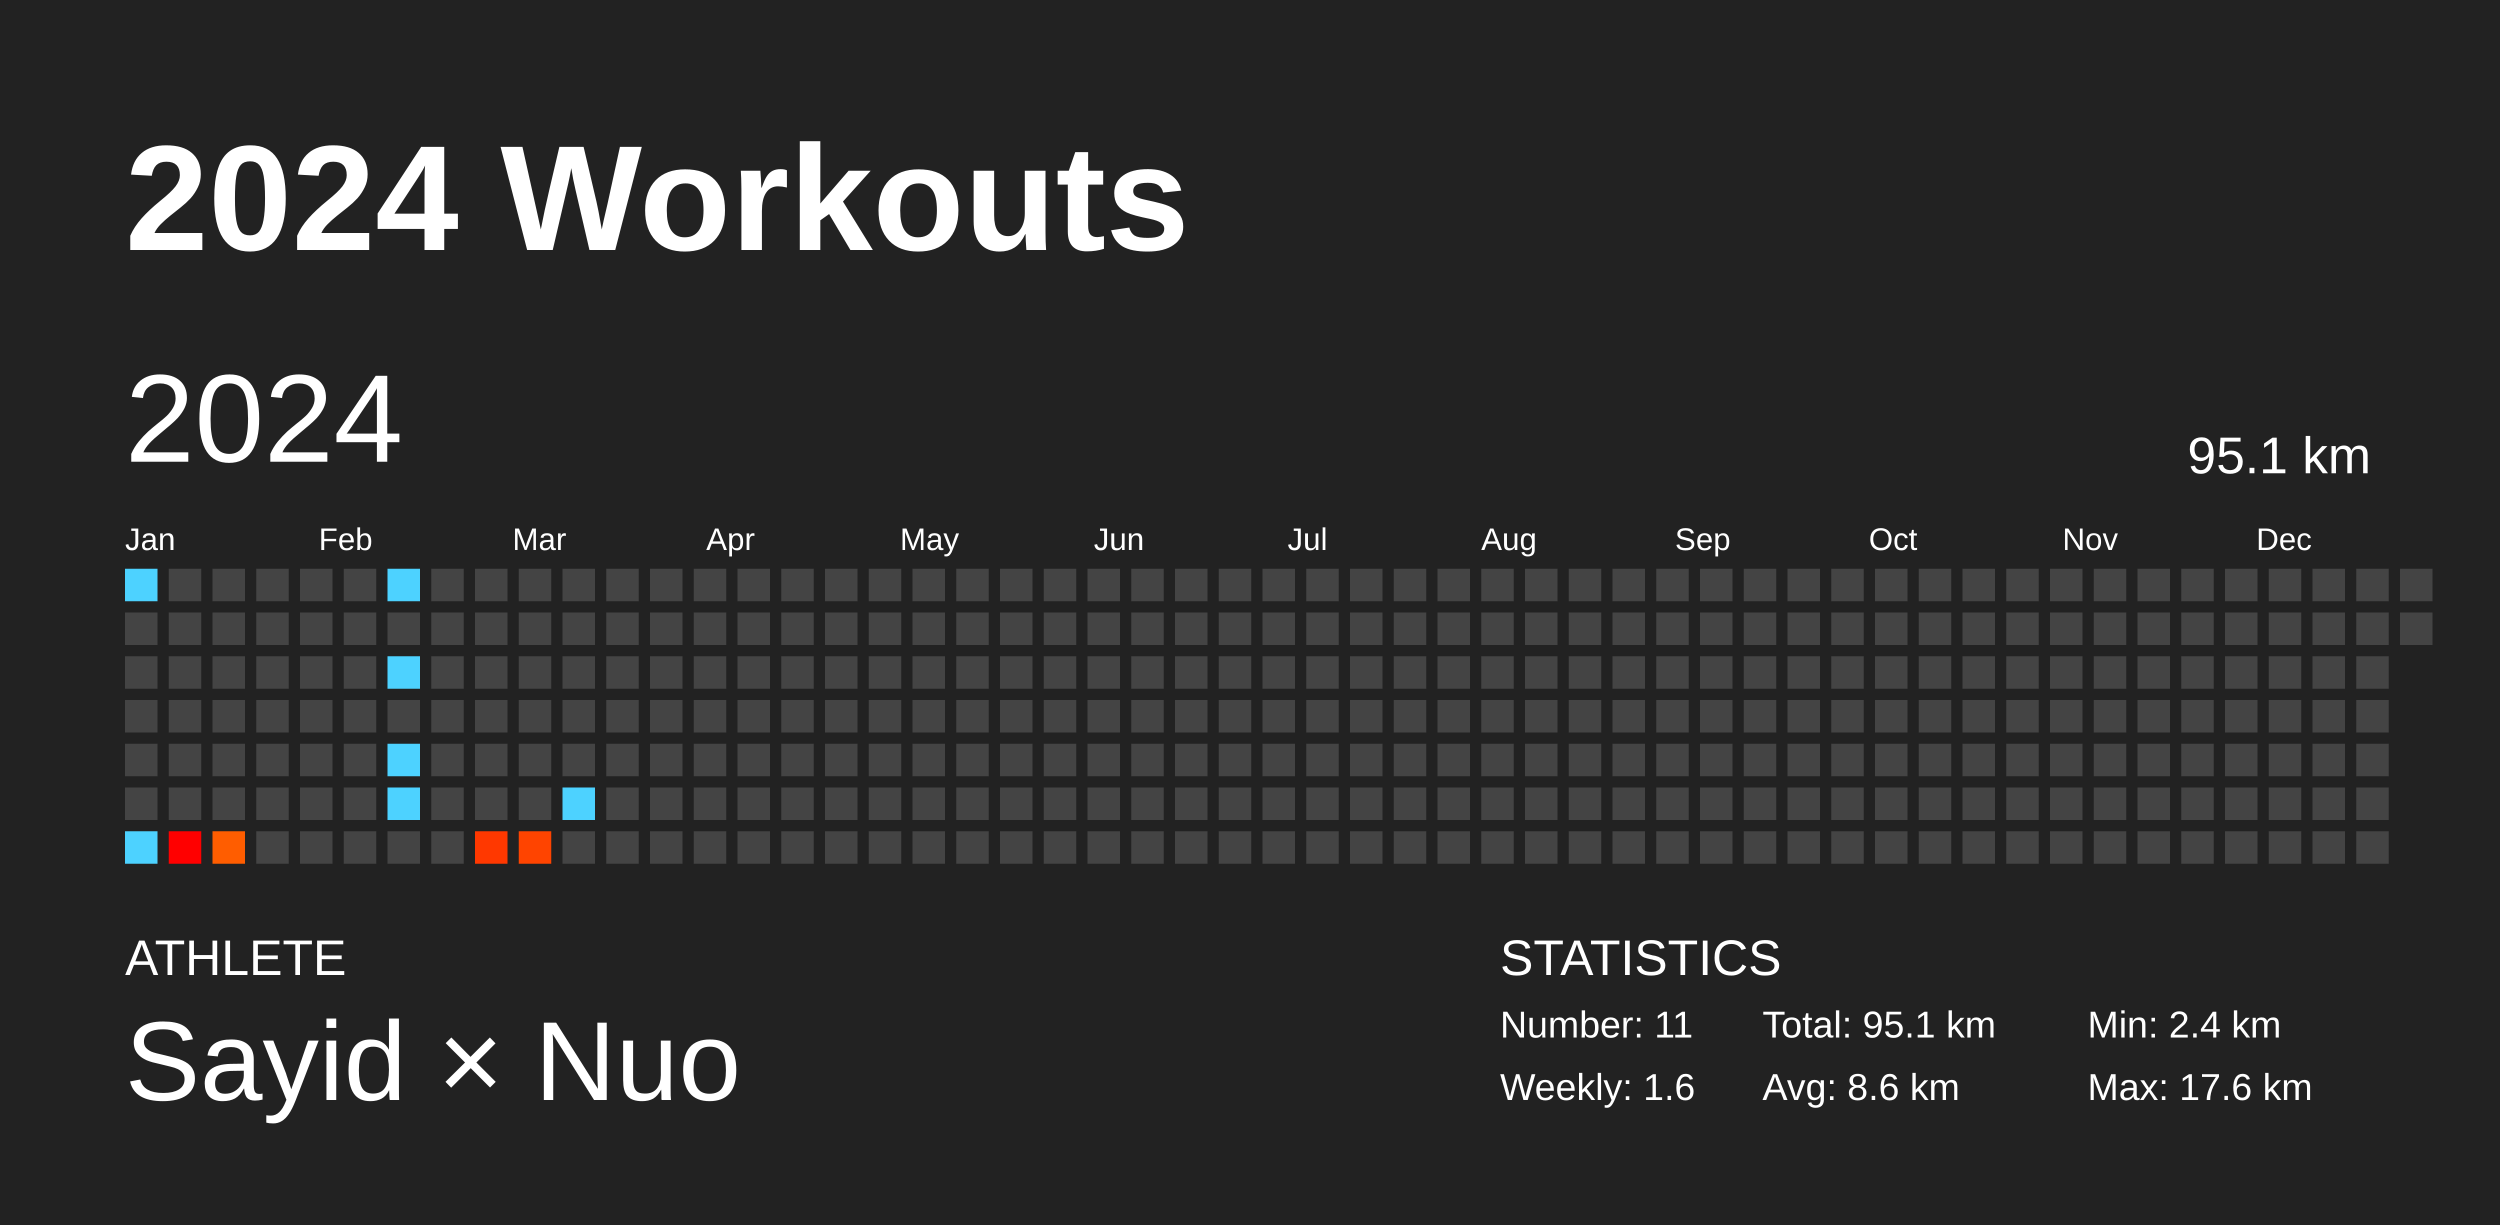
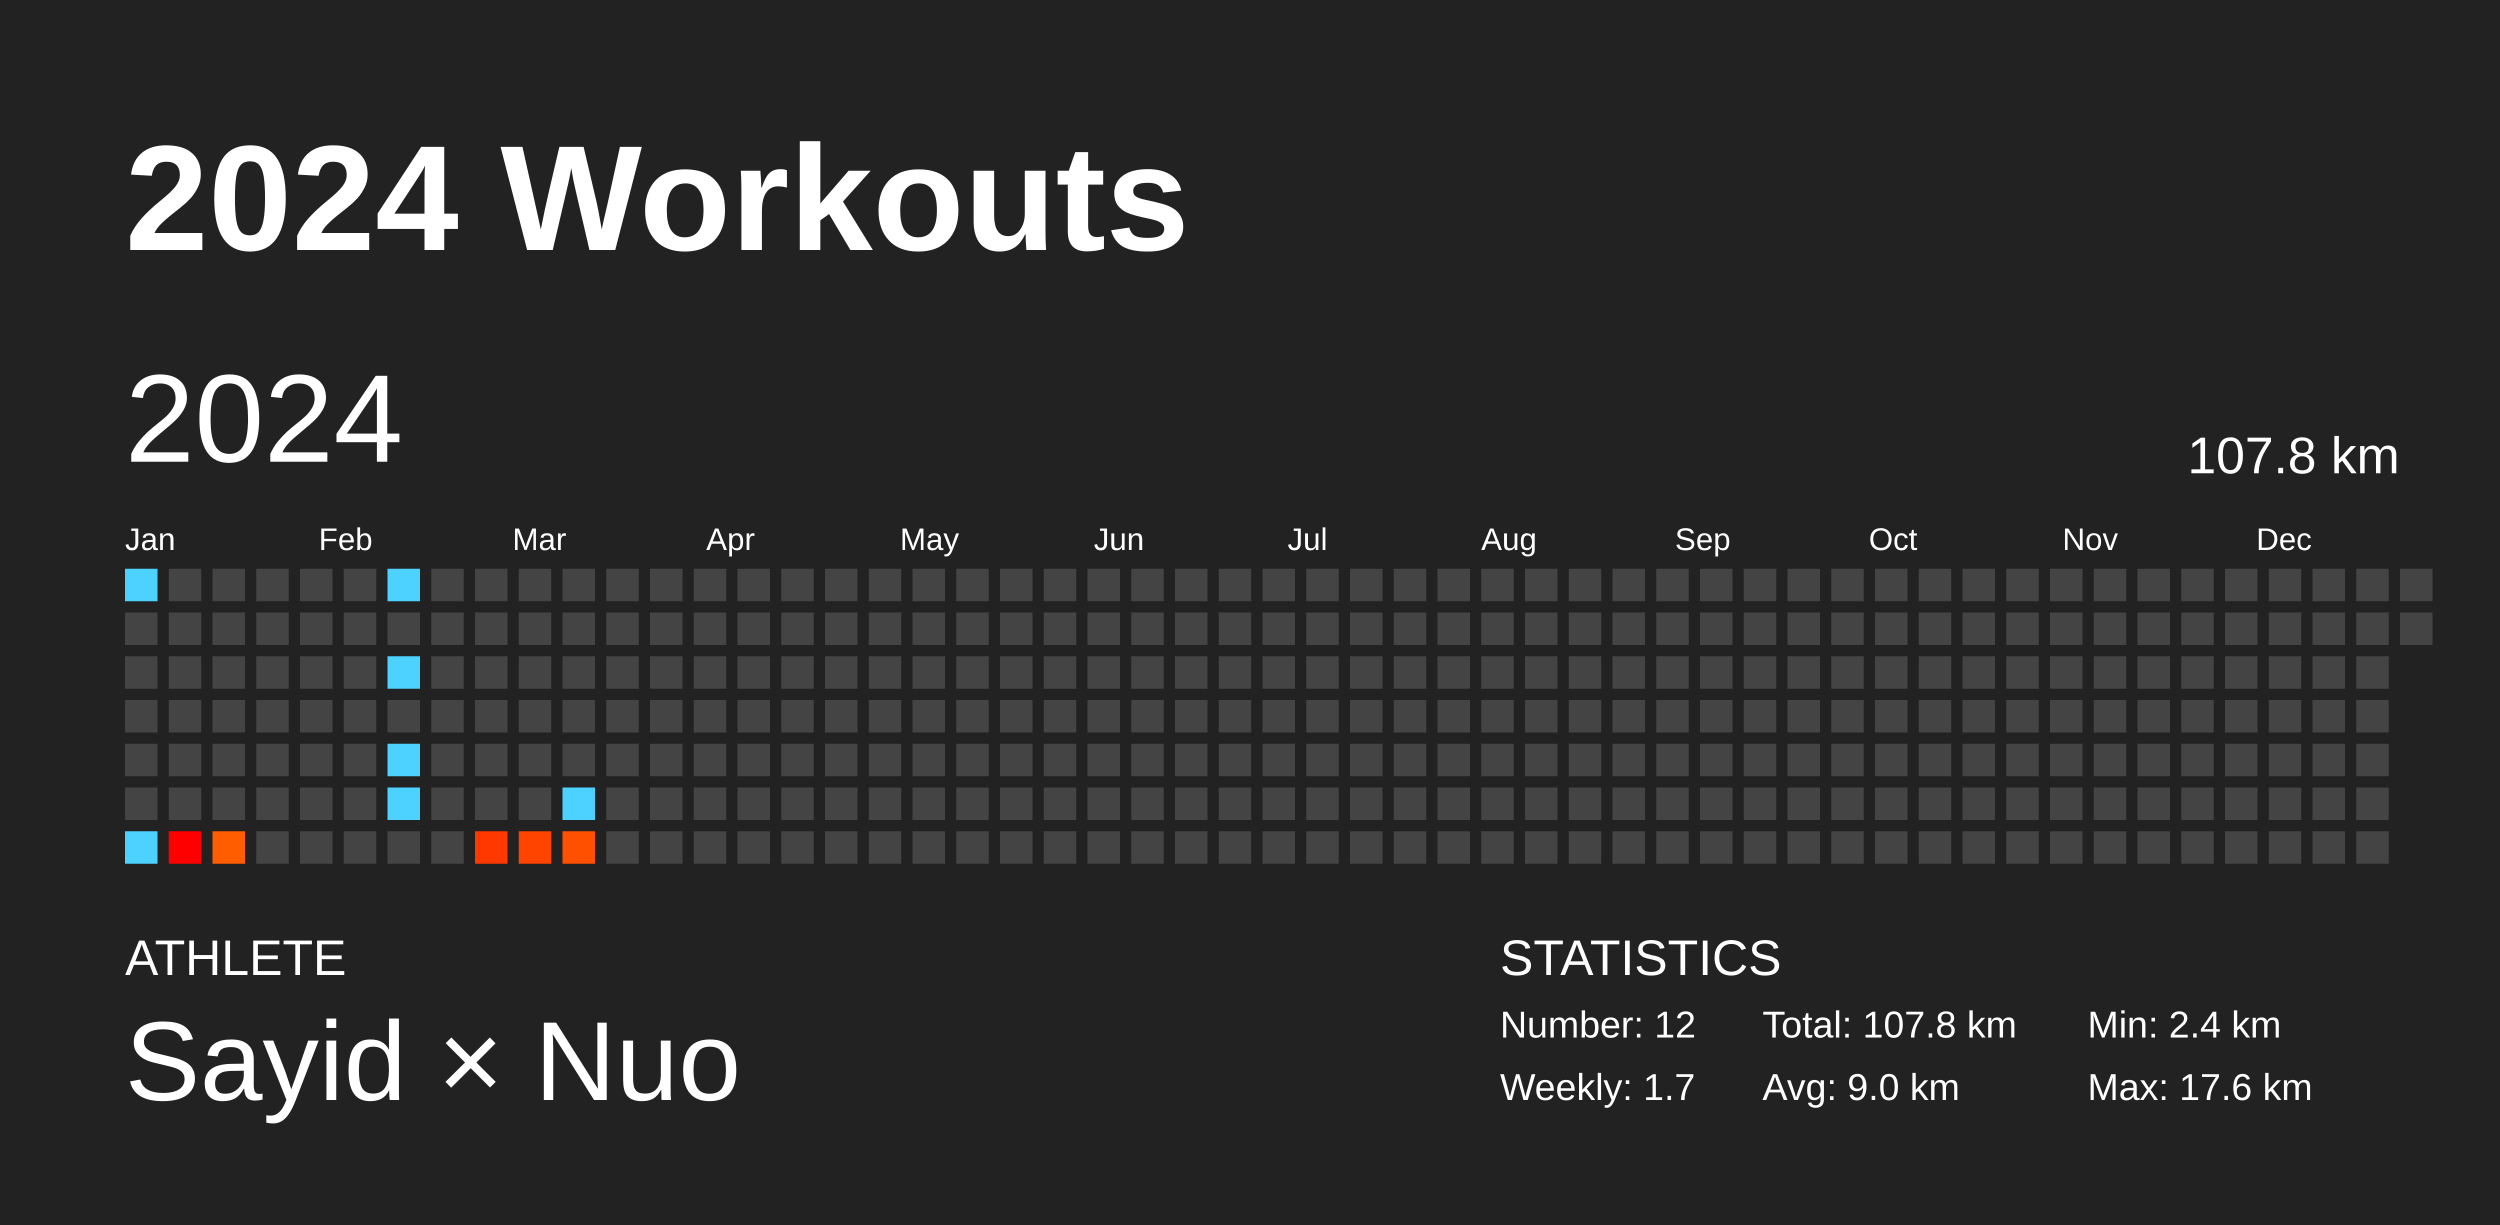
<svg xmlns="http://www.w3.org/2000/svg" baseProfile="full" height="98mm" version="1.1" viewBox="0,0,200,98" width="200mm">
  <defs />
  <rect fill="#222222" height="98" width="200" x="0" y="0" />
  <text fill="#FFFFFF" style="font-size:12px; font-family:Arial; font-weight:bold;" x="10" y="20">2024 Workouts</text>
  <text fill="#FFFFFF" style="font-size:4px; font-family:Arial" x="10" y="78">ATHLETE</text>
  <text fill="#FFFFFF" style="font-size:9px; font-family:Arial" x="10" y="88">Sayid × Nuo</text>
  <text fill="#FFFFFF" style="font-size:4px; font-family:Arial" x="120" y="78">STATISTICS</text>
-   <text fill="#FFFFFF" style="font-size:3px; font-family:Arial" x="120" y="83">Number: 11</text>
-   <text fill="#FFFFFF" style="font-size:3px; font-family:Arial" x="120" y="88">Weekly: 1.6</text>
-   <text fill="#FFFFFF" style="font-size:3px; font-family:Arial" x="141" y="83">Total: 95.1 km</text>
-   <text fill="#FFFFFF" style="font-size:3px; font-family:Arial" x="141" y="88">Avg: 8.6 km</text>
+   <text fill="#FFFFFF" style="font-size:3px; font-family:Arial" x="120" y="83">Number: 12</text>
+   <text fill="#FFFFFF" style="font-size:3px; font-family:Arial" x="120" y="88">Weekly: 1.7</text>
+   <text fill="#FFFFFF" style="font-size:3px; font-family:Arial" x="141" y="83">Total: 107.8 km</text>
+   <text fill="#FFFFFF" style="font-size:3px; font-family:Arial" x="141" y="88">Avg: 9.0 km</text>
  <text fill="#FFFFFF" style="font-size:3px; font-family:Arial" x="167" y="83">Min: 2.4 km</text>
  <text fill="#FFFFFF" style="font-size:3px; font-family:Arial" x="167" y="88">Max: 17.6 km</text>
  <text dominant-baseline="hanging" fill="#FFFFFF" style="font-size:10.0px; font-family:Arial;" x="10" y="30">2024</text>
-   <text dominant-baseline="hanging" fill="#FFFFFF" style="font-size:4.125px; font-family:Arial;" x="175" y="35">95.1 km</text>
+   <text dominant-baseline="hanging" fill="#FFFFFF" style="font-size:4.125px; font-family:Arial;" x="175" y="35">107.8 km</text>
  <text fill="#FFFFFF" style="font-size:2.5px; font-family:Arial" x="10.0" y="44">Jan</text>
  <text fill="#FFFFFF" style="font-size:2.5px; font-family:Arial" x="25.5" y="44">Feb</text>
  <text fill="#FFFFFF" style="font-size:2.5px; font-family:Arial" x="41.0" y="44">Mar</text>
  <text fill="#FFFFFF" style="font-size:2.5px; font-family:Arial" x="56.5" y="44">Apr</text>
  <text fill="#FFFFFF" style="font-size:2.5px; font-family:Arial" x="72.0" y="44">May</text>
  <text fill="#FFFFFF" style="font-size:2.5px; font-family:Arial" x="87.5" y="44">Jun</text>
  <text fill="#FFFFFF" style="font-size:2.5px; font-family:Arial" x="103.0" y="44">Jul</text>
  <text fill="#FFFFFF" style="font-size:2.5px; font-family:Arial" x="118.5" y="44">Aug</text>
  <text fill="#FFFFFF" style="font-size:2.5px; font-family:Arial" x="134.0" y="44">Sep</text>
  <text fill="#FFFFFF" style="font-size:2.5px; font-family:Arial" x="149.5" y="44">Oct</text>
  <text fill="#FFFFFF" style="font-size:2.5px; font-family:Arial" x="165.0" y="44">Nov</text>
  <text fill="#FFFFFF" style="font-size:2.5px; font-family:Arial" x="180.5" y="44">Dec</text>
  <rect fill="#4dd2ff" height="2.6" width="2.6" x="10.0" y="45.5" />
  <rect fill="#444444" height="2.6" width="2.6" x="10.0" y="49.0" />
  <rect fill="#444444" height="2.6" width="2.6" x="10.0" y="52.5" />
  <rect fill="#444444" height="2.6" width="2.6" x="10.0" y="56.0" />
  <rect fill="#444444" height="2.6" width="2.6" x="10.0" y="59.5" />
  <rect fill="#444444" height="2.6" width="2.6" x="10.0" y="63.0" />
  <rect fill="#4dd2ff" height="2.6" width="2.6" x="10.0" y="66.5" />
  <rect fill="#444444" height="2.6" width="2.6" x="13.5" y="45.5" />
  <rect fill="#444444" height="2.6" width="2.6" x="13.5" y="49.0" />
  <rect fill="#444444" height="2.6" width="2.6" x="13.5" y="52.5" />
  <rect fill="#444444" height="2.6" width="2.6" x="13.5" y="56.0" />
  <rect fill="#444444" height="2.6" width="2.6" x="13.5" y="59.5" />
  <rect fill="#444444" height="2.6" width="2.6" x="13.5" y="63.0" />
  <rect fill="#ff0000" height="2.6" width="2.6" x="13.5" y="66.5" />
  <rect fill="#444444" height="2.6" width="2.6" x="17.0" y="45.5" />
  <rect fill="#444444" height="2.6" width="2.6" x="17.0" y="49.0" />
  <rect fill="#444444" height="2.6" width="2.6" x="17.0" y="52.5" />
  <rect fill="#444444" height="2.6" width="2.6" x="17.0" y="56.0" />
  <rect fill="#444444" height="2.6" width="2.6" x="17.0" y="59.5" />
  <rect fill="#444444" height="2.6" width="2.6" x="17.0" y="63.0" />
  <rect fill="#ff5d00" height="2.6" width="2.6" x="17.0" y="66.5" />
  <rect fill="#444444" height="2.6" width="2.6" x="20.5" y="45.5" />
  <rect fill="#444444" height="2.6" width="2.6" x="20.5" y="49.0" />
  <rect fill="#444444" height="2.6" width="2.6" x="20.5" y="52.5" />
  <rect fill="#444444" height="2.6" width="2.6" x="20.5" y="56.0" />
  <rect fill="#444444" height="2.6" width="2.6" x="20.5" y="59.5" />
  <rect fill="#444444" height="2.6" width="2.6" x="20.5" y="63.0" />
  <rect fill="#444444" height="2.6" width="2.6" x="20.5" y="66.5" />
  <rect fill="#444444" height="2.6" width="2.6" x="24.0" y="45.5" />
  <rect fill="#444444" height="2.6" width="2.6" x="24.0" y="49.0" />
  <rect fill="#444444" height="2.6" width="2.6" x="24.0" y="52.5" />
  <rect fill="#444444" height="2.6" width="2.6" x="24.0" y="56.0" />
  <rect fill="#444444" height="2.6" width="2.6" x="24.0" y="59.5" />
  <rect fill="#444444" height="2.6" width="2.6" x="24.0" y="63.0" />
  <rect fill="#444444" height="2.6" width="2.6" x="24.0" y="66.5" />
  <rect fill="#444444" height="2.6" width="2.6" x="27.5" y="45.5" />
  <rect fill="#444444" height="2.6" width="2.6" x="27.5" y="49.0" />
  <rect fill="#444444" height="2.6" width="2.6" x="27.5" y="52.5" />
  <rect fill="#444444" height="2.6" width="2.6" x="27.5" y="56.0" />
  <rect fill="#444444" height="2.6" width="2.6" x="27.5" y="59.5" />
  <rect fill="#444444" height="2.6" width="2.6" x="27.5" y="63.0" />
  <rect fill="#444444" height="2.6" width="2.6" x="27.5" y="66.5" />
  <rect fill="#4dd2ff" height="2.6" width="2.6" x="31.0" y="45.5" />
  <rect fill="#444444" height="2.6" width="2.6" x="31.0" y="49.0" />
  <rect fill="#4dd2ff" height="2.6" width="2.6" x="31.0" y="52.5" />
  <rect fill="#444444" height="2.6" width="2.6" x="31.0" y="56.0" />
  <rect fill="#4dd2ff" height="2.6" width="2.6" x="31.0" y="59.5" />
  <rect fill="#4dd2ff" height="2.6" width="2.6" x="31.0" y="63.0" />
  <rect fill="#444444" height="2.6" width="2.6" x="31.0" y="66.5" />
  <rect fill="#444444" height="2.6" width="2.6" x="34.5" y="45.5" />
  <rect fill="#444444" height="2.6" width="2.6" x="34.5" y="49.0" />
  <rect fill="#444444" height="2.6" width="2.6" x="34.5" y="52.5" />
  <rect fill="#444444" height="2.6" width="2.6" x="34.5" y="56.0" />
  <rect fill="#444444" height="2.6" width="2.6" x="34.5" y="59.5" />
  <rect fill="#444444" height="2.6" width="2.6" x="34.5" y="63.0" />
  <rect fill="#444444" height="2.6" width="2.6" x="34.5" y="66.5" />
  <rect fill="#444444" height="2.6" width="2.6" x="38.0" y="45.5" />
  <rect fill="#444444" height="2.6" width="2.6" x="38.0" y="49.0" />
  <rect fill="#444444" height="2.6" width="2.6" x="38.0" y="52.5" />
  <rect fill="#444444" height="2.6" width="2.6" x="38.0" y="56.0" />
  <rect fill="#444444" height="2.6" width="2.6" x="38.0" y="59.5" />
  <rect fill="#444444" height="2.6" width="2.6" x="38.0" y="63.0" />
  <rect fill="#ff3800" height="2.6" width="2.6" x="38.0" y="66.5" />
  <rect fill="#444444" height="2.6" width="2.6" x="41.5" y="45.5" />
  <rect fill="#444444" height="2.6" width="2.6" x="41.5" y="49.0" />
  <rect fill="#444444" height="2.6" width="2.6" x="41.5" y="52.5" />
  <rect fill="#444444" height="2.6" width="2.6" x="41.5" y="56.0" />
  <rect fill="#444444" height="2.6" width="2.6" x="41.5" y="59.5" />
  <rect fill="#444444" height="2.6" width="2.6" x="41.5" y="63.0" />
  <rect fill="#ff4400" height="2.6" width="2.6" x="41.5" y="66.5" />
  <rect fill="#444444" height="2.6" width="2.6" x="45.0" y="45.5" />
  <rect fill="#444444" height="2.6" width="2.6" x="45.0" y="49.0" />
  <rect fill="#444444" height="2.6" width="2.6" x="45.0" y="52.5" />
  <rect fill="#444444" height="2.6" width="2.6" x="45.0" y="56.0" />
  <rect fill="#444444" height="2.6" width="2.6" x="45.0" y="59.5" />
  <rect fill="#4dd2ff" height="2.6" width="2.6" x="45.0" y="63.0" />
-   <rect fill="#444444" height="2.6" width="2.6" x="45.0" y="66.5" />
+   <rect fill="#ff5000" height="2.6" width="2.6" x="45.0" y="66.5" />
  <rect fill="#444444" height="2.6" width="2.6" x="48.5" y="45.5" />
  <rect fill="#444444" height="2.6" width="2.6" x="48.5" y="49.0" />
  <rect fill="#444444" height="2.6" width="2.6" x="48.5" y="52.5" />
  <rect fill="#444444" height="2.6" width="2.6" x="48.5" y="56.0" />
  <rect fill="#444444" height="2.6" width="2.6" x="48.5" y="59.5" />
  <rect fill="#444444" height="2.6" width="2.6" x="48.5" y="63.0" />
  <rect fill="#444444" height="2.6" width="2.6" x="48.5" y="66.5" />
  <rect fill="#444444" height="2.6" width="2.6" x="52.0" y="45.5" />
  <rect fill="#444444" height="2.6" width="2.6" x="52.0" y="49.0" />
  <rect fill="#444444" height="2.6" width="2.6" x="52.0" y="52.5" />
  <rect fill="#444444" height="2.6" width="2.6" x="52.0" y="56.0" />
  <rect fill="#444444" height="2.6" width="2.6" x="52.0" y="59.5" />
  <rect fill="#444444" height="2.6" width="2.6" x="52.0" y="63.0" />
  <rect fill="#444444" height="2.6" width="2.6" x="52.0" y="66.5" />
  <rect fill="#444444" height="2.6" width="2.6" x="55.5" y="45.5" />
  <rect fill="#444444" height="2.6" width="2.6" x="55.5" y="49.0" />
  <rect fill="#444444" height="2.6" width="2.6" x="55.5" y="52.5" />
  <rect fill="#444444" height="2.6" width="2.6" x="55.5" y="56.0" />
  <rect fill="#444444" height="2.6" width="2.6" x="55.5" y="59.5" />
  <rect fill="#444444" height="2.6" width="2.6" x="55.5" y="63.0" />
  <rect fill="#444444" height="2.6" width="2.6" x="55.5" y="66.5" />
  <rect fill="#444444" height="2.6" width="2.6" x="59.0" y="45.5" />
  <rect fill="#444444" height="2.6" width="2.6" x="59.0" y="49.0" />
  <rect fill="#444444" height="2.6" width="2.6" x="59.0" y="52.5" />
  <rect fill="#444444" height="2.6" width="2.6" x="59.0" y="56.0" />
  <rect fill="#444444" height="2.6" width="2.6" x="59.0" y="59.5" />
  <rect fill="#444444" height="2.6" width="2.6" x="59.0" y="63.0" />
  <rect fill="#444444" height="2.6" width="2.6" x="59.0" y="66.5" />
  <rect fill="#444444" height="2.6" width="2.6" x="62.5" y="45.5" />
  <rect fill="#444444" height="2.6" width="2.6" x="62.5" y="49.0" />
  <rect fill="#444444" height="2.6" width="2.6" x="62.5" y="52.5" />
  <rect fill="#444444" height="2.6" width="2.6" x="62.5" y="56.0" />
  <rect fill="#444444" height="2.6" width="2.6" x="62.5" y="59.5" />
  <rect fill="#444444" height="2.6" width="2.6" x="62.5" y="63.0" />
  <rect fill="#444444" height="2.6" width="2.6" x="62.5" y="66.5" />
  <rect fill="#444444" height="2.6" width="2.6" x="66.0" y="45.5" />
  <rect fill="#444444" height="2.6" width="2.6" x="66.0" y="49.0" />
  <rect fill="#444444" height="2.6" width="2.6" x="66.0" y="52.5" />
  <rect fill="#444444" height="2.6" width="2.6" x="66.0" y="56.0" />
  <rect fill="#444444" height="2.6" width="2.6" x="66.0" y="59.5" />
  <rect fill="#444444" height="2.6" width="2.6" x="66.0" y="63.0" />
  <rect fill="#444444" height="2.6" width="2.6" x="66.0" y="66.5" />
  <rect fill="#444444" height="2.6" width="2.6" x="69.5" y="45.5" />
  <rect fill="#444444" height="2.6" width="2.6" x="69.5" y="49.0" />
  <rect fill="#444444" height="2.6" width="2.6" x="69.5" y="52.5" />
  <rect fill="#444444" height="2.6" width="2.6" x="69.5" y="56.0" />
  <rect fill="#444444" height="2.6" width="2.6" x="69.5" y="59.5" />
  <rect fill="#444444" height="2.6" width="2.6" x="69.5" y="63.0" />
  <rect fill="#444444" height="2.6" width="2.6" x="69.5" y="66.5" />
  <rect fill="#444444" height="2.6" width="2.6" x="73.0" y="45.5" />
  <rect fill="#444444" height="2.6" width="2.6" x="73.0" y="49.0" />
  <rect fill="#444444" height="2.6" width="2.6" x="73.0" y="52.5" />
  <rect fill="#444444" height="2.6" width="2.6" x="73.0" y="56.0" />
  <rect fill="#444444" height="2.6" width="2.6" x="73.0" y="59.5" />
  <rect fill="#444444" height="2.6" width="2.6" x="73.0" y="63.0" />
  <rect fill="#444444" height="2.6" width="2.6" x="73.0" y="66.5" />
  <rect fill="#444444" height="2.6" width="2.6" x="76.5" y="45.5" />
  <rect fill="#444444" height="2.6" width="2.6" x="76.5" y="49.0" />
  <rect fill="#444444" height="2.6" width="2.6" x="76.5" y="52.5" />
  <rect fill="#444444" height="2.6" width="2.6" x="76.5" y="56.0" />
  <rect fill="#444444" height="2.6" width="2.6" x="76.5" y="59.5" />
  <rect fill="#444444" height="2.6" width="2.6" x="76.5" y="63.0" />
  <rect fill="#444444" height="2.6" width="2.6" x="76.5" y="66.5" />
  <rect fill="#444444" height="2.6" width="2.6" x="80.0" y="45.5" />
  <rect fill="#444444" height="2.6" width="2.6" x="80.0" y="49.0" />
  <rect fill="#444444" height="2.6" width="2.6" x="80.0" y="52.5" />
  <rect fill="#444444" height="2.6" width="2.6" x="80.0" y="56.0" />
  <rect fill="#444444" height="2.6" width="2.6" x="80.0" y="59.5" />
  <rect fill="#444444" height="2.6" width="2.6" x="80.0" y="63.0" />
  <rect fill="#444444" height="2.6" width="2.6" x="80.0" y="66.5" />
  <rect fill="#444444" height="2.6" width="2.6" x="83.5" y="45.5" />
  <rect fill="#444444" height="2.6" width="2.6" x="83.5" y="49.0" />
  <rect fill="#444444" height="2.6" width="2.6" x="83.5" y="52.5" />
  <rect fill="#444444" height="2.6" width="2.6" x="83.5" y="56.0" />
  <rect fill="#444444" height="2.6" width="2.6" x="83.5" y="59.5" />
  <rect fill="#444444" height="2.6" width="2.6" x="83.5" y="63.0" />
  <rect fill="#444444" height="2.6" width="2.6" x="83.5" y="66.5" />
  <rect fill="#444444" height="2.6" width="2.6" x="87.0" y="45.5" />
  <rect fill="#444444" height="2.6" width="2.6" x="87.0" y="49.0" />
  <rect fill="#444444" height="2.6" width="2.6" x="87.0" y="52.5" />
  <rect fill="#444444" height="2.6" width="2.6" x="87.0" y="56.0" />
  <rect fill="#444444" height="2.6" width="2.6" x="87.0" y="59.5" />
  <rect fill="#444444" height="2.6" width="2.6" x="87.0" y="63.0" />
  <rect fill="#444444" height="2.6" width="2.6" x="87.0" y="66.5" />
  <rect fill="#444444" height="2.6" width="2.6" x="90.5" y="45.5" />
  <rect fill="#444444" height="2.6" width="2.6" x="90.5" y="49.0" />
  <rect fill="#444444" height="2.6" width="2.6" x="90.5" y="52.5" />
  <rect fill="#444444" height="2.6" width="2.6" x="90.5" y="56.0" />
  <rect fill="#444444" height="2.6" width="2.6" x="90.5" y="59.5" />
  <rect fill="#444444" height="2.6" width="2.6" x="90.5" y="63.0" />
  <rect fill="#444444" height="2.6" width="2.6" x="90.5" y="66.5" />
  <rect fill="#444444" height="2.6" width="2.6" x="94.0" y="45.5" />
  <rect fill="#444444" height="2.6" width="2.6" x="94.0" y="49.0" />
  <rect fill="#444444" height="2.6" width="2.6" x="94.0" y="52.5" />
  <rect fill="#444444" height="2.6" width="2.6" x="94.0" y="56.0" />
  <rect fill="#444444" height="2.6" width="2.6" x="94.0" y="59.5" />
  <rect fill="#444444" height="2.6" width="2.6" x="94.0" y="63.0" />
  <rect fill="#444444" height="2.6" width="2.6" x="94.0" y="66.5" />
  <rect fill="#444444" height="2.6" width="2.6" x="97.5" y="45.5" />
  <rect fill="#444444" height="2.6" width="2.6" x="97.5" y="49.0" />
  <rect fill="#444444" height="2.6" width="2.6" x="97.5" y="52.5" />
  <rect fill="#444444" height="2.6" width="2.6" x="97.5" y="56.0" />
  <rect fill="#444444" height="2.6" width="2.6" x="97.5" y="59.5" />
  <rect fill="#444444" height="2.6" width="2.6" x="97.5" y="63.0" />
  <rect fill="#444444" height="2.6" width="2.6" x="97.5" y="66.5" />
  <rect fill="#444444" height="2.6" width="2.6" x="101.0" y="45.5" />
  <rect fill="#444444" height="2.6" width="2.6" x="101.0" y="49.0" />
  <rect fill="#444444" height="2.6" width="2.6" x="101.0" y="52.5" />
  <rect fill="#444444" height="2.6" width="2.6" x="101.0" y="56.0" />
  <rect fill="#444444" height="2.6" width="2.6" x="101.0" y="59.5" />
  <rect fill="#444444" height="2.6" width="2.6" x="101.0" y="63.0" />
  <rect fill="#444444" height="2.6" width="2.6" x="101.0" y="66.5" />
  <rect fill="#444444" height="2.6" width="2.6" x="104.5" y="45.5" />
  <rect fill="#444444" height="2.6" width="2.6" x="104.5" y="49.0" />
  <rect fill="#444444" height="2.6" width="2.6" x="104.5" y="52.5" />
  <rect fill="#444444" height="2.6" width="2.6" x="104.5" y="56.0" />
  <rect fill="#444444" height="2.6" width="2.6" x="104.5" y="59.5" />
  <rect fill="#444444" height="2.6" width="2.6" x="104.5" y="63.0" />
  <rect fill="#444444" height="2.6" width="2.6" x="104.5" y="66.5" />
  <rect fill="#444444" height="2.6" width="2.6" x="108.0" y="45.5" />
  <rect fill="#444444" height="2.6" width="2.6" x="108.0" y="49.0" />
  <rect fill="#444444" height="2.6" width="2.6" x="108.0" y="52.5" />
  <rect fill="#444444" height="2.6" width="2.6" x="108.0" y="56.0" />
  <rect fill="#444444" height="2.6" width="2.6" x="108.0" y="59.5" />
  <rect fill="#444444" height="2.6" width="2.6" x="108.0" y="63.0" />
  <rect fill="#444444" height="2.6" width="2.6" x="108.0" y="66.5" />
  <rect fill="#444444" height="2.6" width="2.6" x="111.5" y="45.5" />
  <rect fill="#444444" height="2.6" width="2.6" x="111.5" y="49.0" />
  <rect fill="#444444" height="2.6" width="2.6" x="111.5" y="52.5" />
  <rect fill="#444444" height="2.6" width="2.6" x="111.5" y="56.0" />
  <rect fill="#444444" height="2.6" width="2.6" x="111.5" y="59.5" />
  <rect fill="#444444" height="2.6" width="2.6" x="111.5" y="63.0" />
  <rect fill="#444444" height="2.6" width="2.6" x="111.5" y="66.5" />
  <rect fill="#444444" height="2.6" width="2.6" x="115.0" y="45.5" />
  <rect fill="#444444" height="2.6" width="2.6" x="115.0" y="49.0" />
  <rect fill="#444444" height="2.6" width="2.6" x="115.0" y="52.5" />
  <rect fill="#444444" height="2.6" width="2.6" x="115.0" y="56.0" />
  <rect fill="#444444" height="2.6" width="2.6" x="115.0" y="59.5" />
  <rect fill="#444444" height="2.6" width="2.6" x="115.0" y="63.0" />
  <rect fill="#444444" height="2.6" width="2.6" x="115.0" y="66.5" />
  <rect fill="#444444" height="2.6" width="2.6" x="118.5" y="45.5" />
  <rect fill="#444444" height="2.6" width="2.6" x="118.5" y="49.0" />
  <rect fill="#444444" height="2.6" width="2.6" x="118.5" y="52.5" />
  <rect fill="#444444" height="2.6" width="2.6" x="118.5" y="56.0" />
  <rect fill="#444444" height="2.6" width="2.6" x="118.5" y="59.5" />
  <rect fill="#444444" height="2.6" width="2.6" x="118.5" y="63.0" />
  <rect fill="#444444" height="2.6" width="2.6" x="118.5" y="66.5" />
  <rect fill="#444444" height="2.6" width="2.6" x="122.0" y="45.5" />
  <rect fill="#444444" height="2.6" width="2.6" x="122.0" y="49.0" />
  <rect fill="#444444" height="2.6" width="2.6" x="122.0" y="52.5" />
  <rect fill="#444444" height="2.6" width="2.6" x="122.0" y="56.0" />
  <rect fill="#444444" height="2.6" width="2.6" x="122.0" y="59.5" />
  <rect fill="#444444" height="2.6" width="2.6" x="122.0" y="63.0" />
  <rect fill="#444444" height="2.6" width="2.6" x="122.0" y="66.5" />
  <rect fill="#444444" height="2.6" width="2.6" x="125.5" y="45.5" />
  <rect fill="#444444" height="2.6" width="2.6" x="125.5" y="49.0" />
  <rect fill="#444444" height="2.6" width="2.6" x="125.5" y="52.5" />
  <rect fill="#444444" height="2.6" width="2.6" x="125.5" y="56.0" />
  <rect fill="#444444" height="2.6" width="2.6" x="125.5" y="59.5" />
  <rect fill="#444444" height="2.6" width="2.6" x="125.5" y="63.0" />
  <rect fill="#444444" height="2.6" width="2.6" x="125.5" y="66.5" />
  <rect fill="#444444" height="2.6" width="2.6" x="129.0" y="45.5" />
  <rect fill="#444444" height="2.6" width="2.6" x="129.0" y="49.0" />
  <rect fill="#444444" height="2.6" width="2.6" x="129.0" y="52.5" />
  <rect fill="#444444" height="2.6" width="2.6" x="129.0" y="56.0" />
  <rect fill="#444444" height="2.6" width="2.6" x="129.0" y="59.5" />
  <rect fill="#444444" height="2.6" width="2.6" x="129.0" y="63.0" />
  <rect fill="#444444" height="2.6" width="2.6" x="129.0" y="66.5" />
  <rect fill="#444444" height="2.6" width="2.6" x="132.5" y="45.5" />
  <rect fill="#444444" height="2.6" width="2.6" x="132.5" y="49.0" />
  <rect fill="#444444" height="2.6" width="2.6" x="132.5" y="52.5" />
  <rect fill="#444444" height="2.6" width="2.6" x="132.5" y="56.0" />
  <rect fill="#444444" height="2.6" width="2.6" x="132.5" y="59.5" />
  <rect fill="#444444" height="2.6" width="2.6" x="132.5" y="63.0" />
  <rect fill="#444444" height="2.6" width="2.6" x="132.5" y="66.5" />
  <rect fill="#444444" height="2.6" width="2.6" x="136.0" y="45.5" />
  <rect fill="#444444" height="2.6" width="2.6" x="136.0" y="49.0" />
  <rect fill="#444444" height="2.6" width="2.6" x="136.0" y="52.5" />
  <rect fill="#444444" height="2.6" width="2.6" x="136.0" y="56.0" />
  <rect fill="#444444" height="2.6" width="2.6" x="136.0" y="59.5" />
  <rect fill="#444444" height="2.6" width="2.6" x="136.0" y="63.0" />
  <rect fill="#444444" height="2.6" width="2.6" x="136.0" y="66.5" />
  <rect fill="#444444" height="2.6" width="2.6" x="139.5" y="45.5" />
  <rect fill="#444444" height="2.6" width="2.6" x="139.5" y="49.0" />
  <rect fill="#444444" height="2.6" width="2.6" x="139.5" y="52.5" />
  <rect fill="#444444" height="2.6" width="2.6" x="139.5" y="56.0" />
  <rect fill="#444444" height="2.6" width="2.6" x="139.5" y="59.5" />
  <rect fill="#444444" height="2.6" width="2.6" x="139.5" y="63.0" />
  <rect fill="#444444" height="2.6" width="2.6" x="139.5" y="66.5" />
  <rect fill="#444444" height="2.6" width="2.6" x="143.0" y="45.5" />
  <rect fill="#444444" height="2.6" width="2.6" x="143.0" y="49.0" />
  <rect fill="#444444" height="2.6" width="2.6" x="143.0" y="52.5" />
  <rect fill="#444444" height="2.6" width="2.6" x="143.0" y="56.0" />
  <rect fill="#444444" height="2.6" width="2.6" x="143.0" y="59.5" />
  <rect fill="#444444" height="2.6" width="2.6" x="143.0" y="63.0" />
  <rect fill="#444444" height="2.6" width="2.6" x="143.0" y="66.5" />
  <rect fill="#444444" height="2.6" width="2.6" x="146.5" y="45.5" />
  <rect fill="#444444" height="2.6" width="2.6" x="146.5" y="49.0" />
  <rect fill="#444444" height="2.6" width="2.6" x="146.5" y="52.5" />
  <rect fill="#444444" height="2.6" width="2.6" x="146.5" y="56.0" />
  <rect fill="#444444" height="2.6" width="2.6" x="146.5" y="59.5" />
  <rect fill="#444444" height="2.6" width="2.6" x="146.5" y="63.0" />
  <rect fill="#444444" height="2.6" width="2.6" x="146.5" y="66.5" />
  <rect fill="#444444" height="2.6" width="2.6" x="150.0" y="45.5" />
  <rect fill="#444444" height="2.6" width="2.6" x="150.0" y="49.0" />
  <rect fill="#444444" height="2.6" width="2.6" x="150.0" y="52.5" />
  <rect fill="#444444" height="2.6" width="2.6" x="150.0" y="56.0" />
  <rect fill="#444444" height="2.6" width="2.6" x="150.0" y="59.5" />
  <rect fill="#444444" height="2.6" width="2.6" x="150.0" y="63.0" />
  <rect fill="#444444" height="2.6" width="2.6" x="150.0" y="66.5" />
  <rect fill="#444444" height="2.6" width="2.6" x="153.5" y="45.5" />
  <rect fill="#444444" height="2.6" width="2.6" x="153.5" y="49.0" />
  <rect fill="#444444" height="2.6" width="2.6" x="153.5" y="52.5" />
  <rect fill="#444444" height="2.6" width="2.6" x="153.5" y="56.0" />
  <rect fill="#444444" height="2.6" width="2.6" x="153.5" y="59.5" />
  <rect fill="#444444" height="2.6" width="2.6" x="153.5" y="63.0" />
  <rect fill="#444444" height="2.6" width="2.6" x="153.5" y="66.5" />
  <rect fill="#444444" height="2.6" width="2.6" x="157.0" y="45.5" />
  <rect fill="#444444" height="2.6" width="2.6" x="157.0" y="49.0" />
  <rect fill="#444444" height="2.6" width="2.6" x="157.0" y="52.5" />
  <rect fill="#444444" height="2.6" width="2.6" x="157.0" y="56.0" />
  <rect fill="#444444" height="2.6" width="2.6" x="157.0" y="59.5" />
  <rect fill="#444444" height="2.6" width="2.6" x="157.0" y="63.0" />
  <rect fill="#444444" height="2.6" width="2.6" x="157.0" y="66.5" />
  <rect fill="#444444" height="2.6" width="2.6" x="160.5" y="45.5" />
  <rect fill="#444444" height="2.6" width="2.6" x="160.5" y="49.0" />
  <rect fill="#444444" height="2.6" width="2.6" x="160.5" y="52.5" />
  <rect fill="#444444" height="2.6" width="2.6" x="160.5" y="56.0" />
  <rect fill="#444444" height="2.6" width="2.6" x="160.5" y="59.5" />
  <rect fill="#444444" height="2.6" width="2.6" x="160.5" y="63.0" />
  <rect fill="#444444" height="2.6" width="2.6" x="160.5" y="66.5" />
  <rect fill="#444444" height="2.6" width="2.6" x="164.0" y="45.5" />
  <rect fill="#444444" height="2.6" width="2.6" x="164.0" y="49.0" />
  <rect fill="#444444" height="2.6" width="2.6" x="164.0" y="52.5" />
  <rect fill="#444444" height="2.6" width="2.6" x="164.0" y="56.0" />
  <rect fill="#444444" height="2.6" width="2.6" x="164.0" y="59.5" />
  <rect fill="#444444" height="2.6" width="2.6" x="164.0" y="63.0" />
  <rect fill="#444444" height="2.6" width="2.6" x="164.0" y="66.5" />
  <rect fill="#444444" height="2.6" width="2.6" x="167.5" y="45.5" />
  <rect fill="#444444" height="2.6" width="2.6" x="167.5" y="49.0" />
  <rect fill="#444444" height="2.6" width="2.6" x="167.5" y="52.5" />
  <rect fill="#444444" height="2.6" width="2.6" x="167.5" y="56.0" />
  <rect fill="#444444" height="2.6" width="2.6" x="167.5" y="59.5" />
  <rect fill="#444444" height="2.6" width="2.6" x="167.5" y="63.0" />
  <rect fill="#444444" height="2.6" width="2.6" x="167.5" y="66.5" />
  <rect fill="#444444" height="2.6" width="2.6" x="171.0" y="45.5" />
  <rect fill="#444444" height="2.6" width="2.6" x="171.0" y="49.0" />
  <rect fill="#444444" height="2.6" width="2.6" x="171.0" y="52.5" />
  <rect fill="#444444" height="2.6" width="2.6" x="171.0" y="56.0" />
  <rect fill="#444444" height="2.6" width="2.6" x="171.0" y="59.5" />
  <rect fill="#444444" height="2.6" width="2.6" x="171.0" y="63.0" />
  <rect fill="#444444" height="2.6" width="2.6" x="171.0" y="66.5" />
  <rect fill="#444444" height="2.6" width="2.6" x="174.5" y="45.5" />
  <rect fill="#444444" height="2.6" width="2.6" x="174.5" y="49.0" />
  <rect fill="#444444" height="2.6" width="2.6" x="174.5" y="52.5" />
  <rect fill="#444444" height="2.6" width="2.6" x="174.5" y="56.0" />
  <rect fill="#444444" height="2.6" width="2.6" x="174.5" y="59.5" />
  <rect fill="#444444" height="2.6" width="2.6" x="174.5" y="63.0" />
  <rect fill="#444444" height="2.6" width="2.6" x="174.5" y="66.5" />
  <rect fill="#444444" height="2.6" width="2.6" x="178.0" y="45.5" />
  <rect fill="#444444" height="2.6" width="2.6" x="178.0" y="49.0" />
  <rect fill="#444444" height="2.6" width="2.6" x="178.0" y="52.5" />
  <rect fill="#444444" height="2.6" width="2.6" x="178.0" y="56.0" />
  <rect fill="#444444" height="2.6" width="2.6" x="178.0" y="59.5" />
  <rect fill="#444444" height="2.6" width="2.6" x="178.0" y="63.0" />
  <rect fill="#444444" height="2.6" width="2.6" x="178.0" y="66.5" />
  <rect fill="#444444" height="2.6" width="2.6" x="181.5" y="45.5" />
  <rect fill="#444444" height="2.6" width="2.6" x="181.5" y="49.0" />
  <rect fill="#444444" height="2.6" width="2.6" x="181.5" y="52.5" />
  <rect fill="#444444" height="2.6" width="2.6" x="181.5" y="56.0" />
  <rect fill="#444444" height="2.6" width="2.6" x="181.5" y="59.5" />
  <rect fill="#444444" height="2.6" width="2.6" x="181.5" y="63.0" />
  <rect fill="#444444" height="2.6" width="2.6" x="181.5" y="66.5" />
  <rect fill="#444444" height="2.6" width="2.6" x="185.0" y="45.5" />
  <rect fill="#444444" height="2.6" width="2.6" x="185.0" y="49.0" />
  <rect fill="#444444" height="2.6" width="2.6" x="185.0" y="52.5" />
  <rect fill="#444444" height="2.6" width="2.6" x="185.0" y="56.0" />
  <rect fill="#444444" height="2.6" width="2.6" x="185.0" y="59.5" />
  <rect fill="#444444" height="2.6" width="2.6" x="185.0" y="63.0" />
  <rect fill="#444444" height="2.6" width="2.6" x="185.0" y="66.5" />
  <rect fill="#444444" height="2.6" width="2.6" x="188.5" y="45.5" />
  <rect fill="#444444" height="2.6" width="2.6" x="188.5" y="49.0" />
  <rect fill="#444444" height="2.6" width="2.6" x="188.5" y="52.5" />
  <rect fill="#444444" height="2.6" width="2.6" x="188.5" y="56.0" />
  <rect fill="#444444" height="2.6" width="2.6" x="188.5" y="59.5" />
  <rect fill="#444444" height="2.6" width="2.6" x="188.5" y="63.0" />
  <rect fill="#444444" height="2.6" width="2.6" x="188.5" y="66.5" />
  <rect fill="#444444" height="2.6" width="2.6" x="192.0" y="45.5" />
  <rect fill="#444444" height="2.6" width="2.6" x="192.0" y="49.0" />
</svg>
